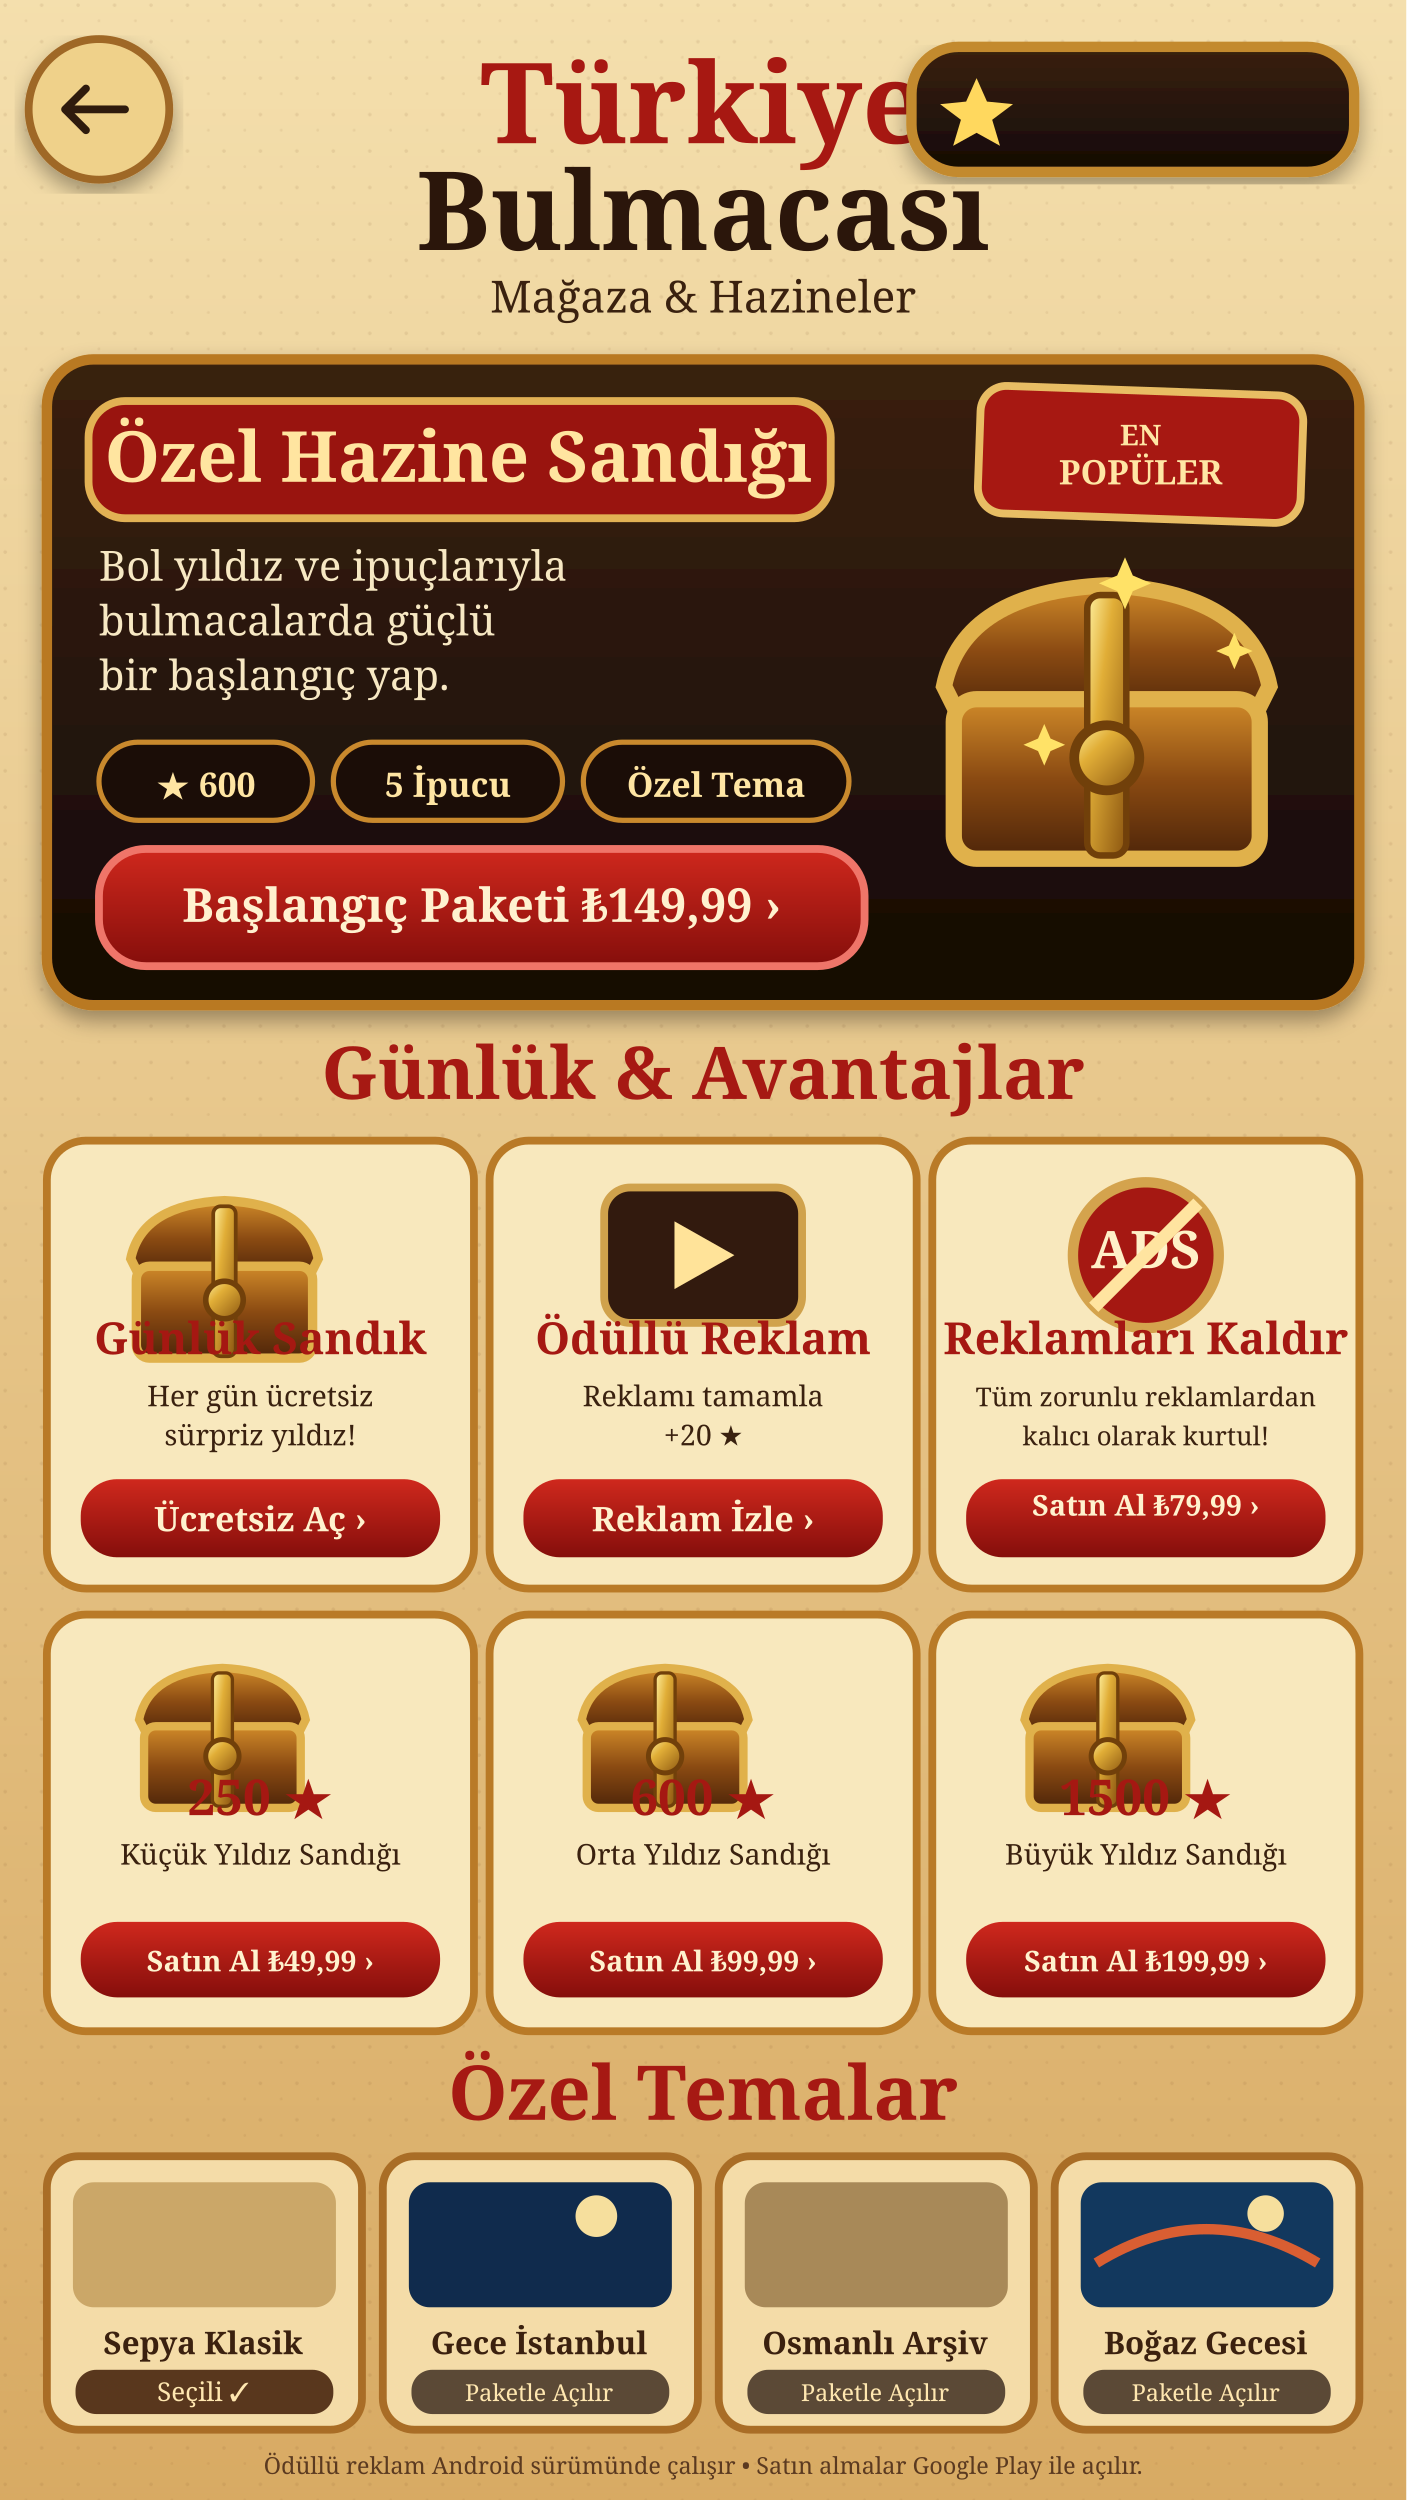
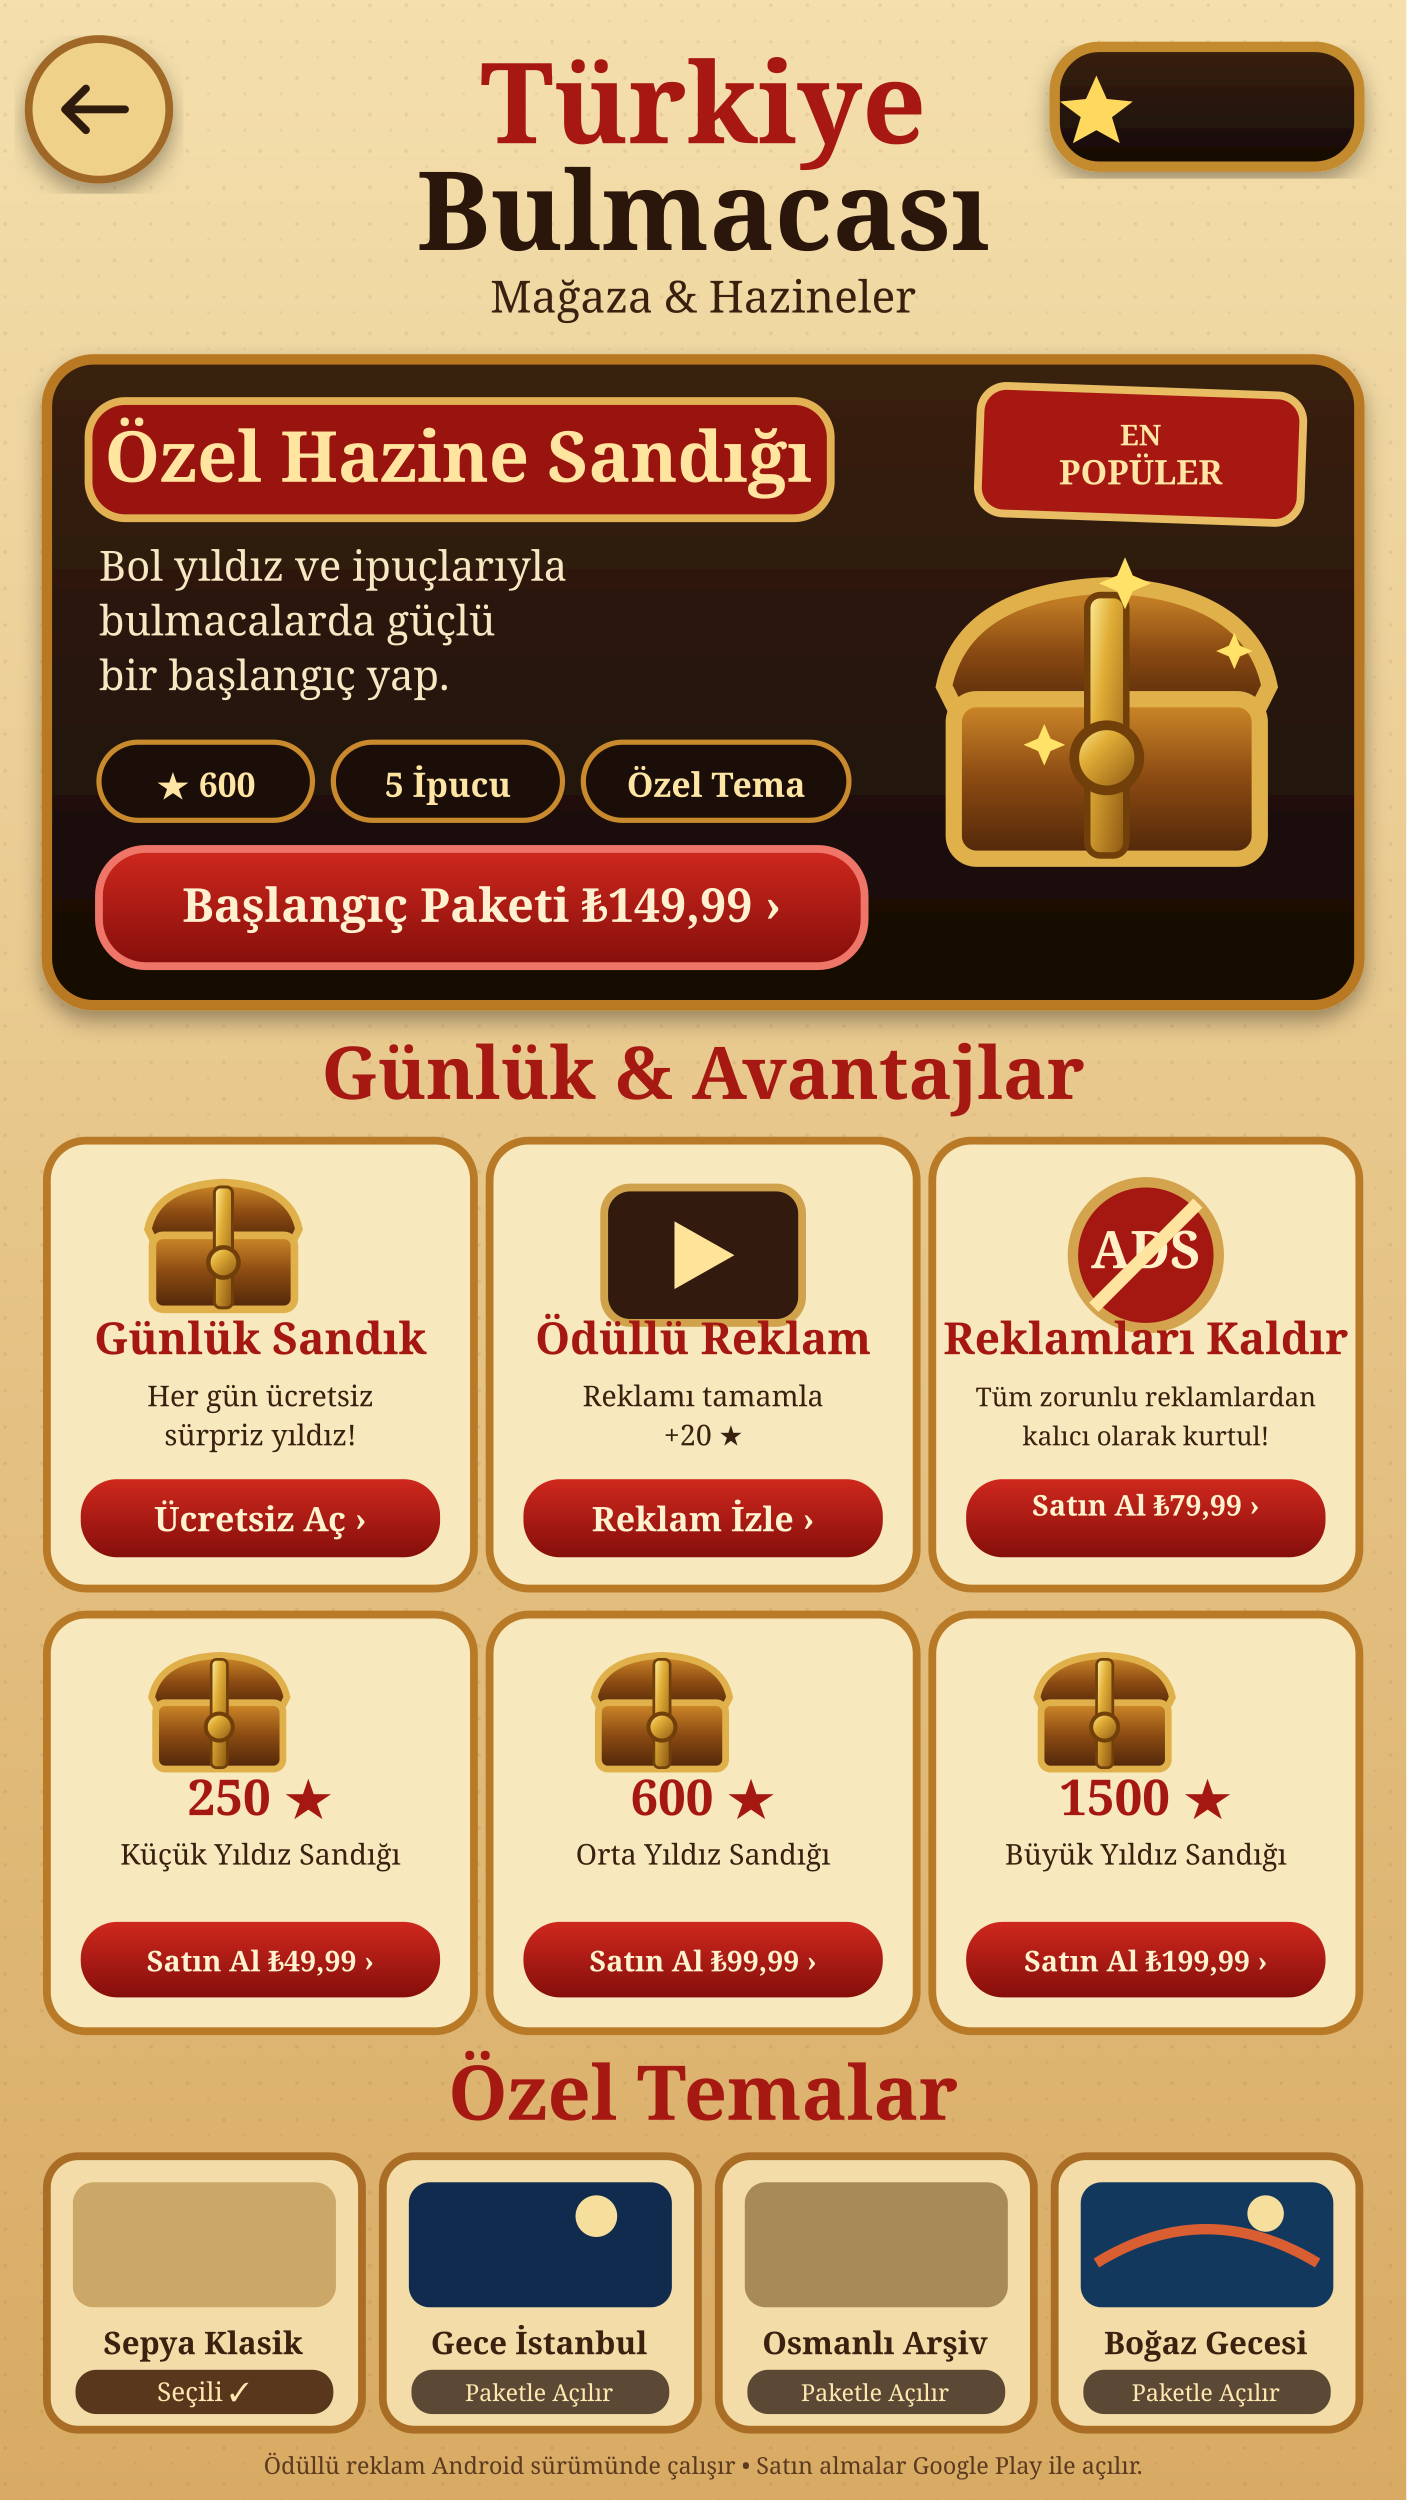
<svg xmlns="http://www.w3.org/2000/svg" width="540" height="960" viewBox="0 0 540 960">
  <defs>
    <linearGradient id="paper" x1="0" y1="0" x2="0" y2="1">
      <stop stop-color="#f4dfad" />
      <stop offset="1" stop-color="#d8aa63" />
    </linearGradient>
    <linearGradient id="dark" x1="0" y1="0" x2="0" y2="1">
      <stop stop-color="#3a210e" />
      <stop offset="1" stop-color="#140a05" />
    </linearGradient>
    <linearGradient id="red" x1="0" y1="0" x2="0" y2="1">
      <stop stop-color="#cf281d" />
      <stop offset="1" stop-color="#850e0b" />
    </linearGradient>
    <linearGradient id="wood" x1="0" y1="0" x2="0" y2="1">
      <stop stop-color="#d08a29" />
      <stop offset=".5" stop-color="#8a4a12" />
      <stop offset="1" stop-color="#4e2509" />
    </linearGradient>
    <linearGradient id="gold" x1="0" y1="0" x2="1" y2="1">
      <stop stop-color="#fff1a0" />
      <stop offset=".35" stop-color="#e1ae37" />
      <stop offset="1" stop-color="#8b5510" />
    </linearGradient>
    <filter id="shadow">
      <feDropShadow dx="0" dy="4" stdDeviation="4" flood-opacity=".35" />
    </filter>
    <pattern id="grain" width="14" height="14" patternUnits="userSpaceOnUse">
      <circle cx="2" cy="2" r=".7" fill="#6d401d" opacity=".1" />
      <circle cx="10" cy="8" r=".55" fill="#6d401d" opacity=".08" />
    </pattern>
    <g id="chest">
      <path d="M10 38 Q16 9 60 7 Q104 9 110 38 L105 48 H15 Z" fill="url(#wood)" stroke="#e0b14b" stroke-width="5" />
      <rect x="13" y="42" width="94" height="49" rx="7" fill="url(#wood)" stroke="#e0b14b" stroke-width="5" />
      <rect x="54" y="10" width="12" height="80" rx="4" fill="url(#gold)" stroke="#71400a" stroke-width="2" />
      <circle cx="60" cy="60" r="10" fill="url(#gold)" stroke="#71400a" stroke-width="3" />
    </g>
    <g id="spark">
      <path d="M0-10 L3-3 L10 0 L3 3 L0 10 L-3 3 L-10 0 L-3-3Z" fill="#ffe267" />
    </g>
  </defs>
  <rect width="540" height="960" fill="url(#paper)" />
  <rect width="540" height="960" fill="url(#grain)" />
  <circle cx="38" cy="42" r="27" fill="#efd18a" stroke="#9f6726" stroke-width="3" filter="url(#shadow)" />
  <path d="M48 42H25m0 0 8-8m-8 8 8 8" fill="none" stroke="#2f1b0d" stroke-width="3" stroke-linecap="round" stroke-linejoin="round" />
  <text x="270" y="55" text-anchor="middle" fill="#a71812" font-family="Georgia,serif" font-weight="700" font-size="43">Türkiye</text>
  <text x="270" y="96" text-anchor="middle" fill="#2b160b" font-family="Georgia,serif" font-weight="700" font-size="42">Bulmacası</text>
  <text x="270" y="120" text-anchor="middle" fill="#3a210f" font-family="Georgia,serif" font-size="17">Mağaza &amp; Hazineler</text>
-   <rect x="350" y="18" width="170" height="48" rx="18" fill="url(#dark)" stroke="#c38a2e" stroke-width="4" filter="url(#shadow)" />
-   <path d="M375 30l4 9 10 1-8 6 3 10-9-5-9 5 3-10-8-6 10-1z" fill="#ffd85e" />
+   <rect x="405" y="18" width="117" height="46" rx="17" fill="url(#dark)" stroke="#c38a2e" stroke-width="4" filter="url(#shadow)" />
+   <path d="M421 29l4 9 10 1-8 6 3 10-9-5-9 5 3-10-8-6 10-1z" fill="#ffd85e" />
  <rect x="18" y="138" width="504" height="248" rx="18" fill="url(#dark)" stroke="#b97924" stroke-width="4" filter="url(#shadow)" />
  <rect x="34" y="154" width="285" height="45" rx="14" fill="#99140f" stroke="#e2b154" stroke-width="3" />
  <text x="176" y="185" text-anchor="middle" fill="#ffe5a0" font-family="Georgia,serif" font-weight="700" font-size="27">Özel Hazine Sandığı</text>
  <rect x="376" y="150" width="124" height="49" rx="10" fill="#a71812" stroke="#e8bd64" stroke-width="3" transform="rotate(2 438 174)" />
  <text x="438" y="171" text-anchor="middle" fill="#ffe6a4" font-family="Georgia,serif" font-weight="700" font-size="11">EN</text>
  <text x="438" y="186" text-anchor="middle" fill="#ffe6a4" font-family="Georgia,serif" font-weight="700" font-size="13">POPÜLER</text>
  <text x="38" y="223" fill="#f7e8c3" font-family="Georgia,serif" font-size="16">Bol yıldız ve ipuçlarıyla</text>
  <text x="38" y="244" fill="#f7e8c3" font-family="Georgia,serif" font-size="16">bulmacalarda güçlü</text>
  <text x="38" y="265" fill="#f7e8c3" font-family="Georgia,serif" font-size="16">bir başlangıç yap.</text>
  <g transform="translate(350 216) scale(1.25)">
    <use href="#chest" />
  </g>
  <g transform="translate(432 224)">
    <use href="#spark" />
  </g>
  <g transform="translate(474 250) scale(.7)">
    <use href="#spark" />
  </g>
  <g transform="translate(401 286) scale(.8)">
    <use href="#spark" />
  </g>
  <rect x="38" y="285" width="82" height="30" rx="15" fill="#1b0d07" stroke="#c9892d" stroke-width="2" />
  <text x="79" y="306" text-anchor="middle" fill="#ffe5a3" font-family="Georgia" font-weight="700" font-size="13">★ 600</text>
  <rect x="128" y="285" width="88" height="30" rx="15" fill="#1b0d07" stroke="#c9892d" stroke-width="2" />
  <text x="172" y="306" text-anchor="middle" fill="#ffe5a3" font-family="Georgia" font-weight="700" font-size="13">5 İpucu</text>
  <rect x="224" y="285" width="102" height="30" rx="15" fill="#1b0d07" stroke="#c9892d" stroke-width="2" />
  <text x="275" y="306" text-anchor="middle" fill="#ffe5a3" font-family="Georgia" font-weight="700" font-size="13">Özel Tema</text>
  <rect x="38" y="326" width="294" height="45" rx="18" fill="url(#red)" stroke="#ef7569" stroke-width="3" />
  <text x="185" y="354" text-anchor="middle" fill="#fff1cf" font-family="Georgia" font-weight="700" font-size="18">Başlangıç Paketi  ₺149,99  ›</text>
  <text x="270" y="422" text-anchor="middle" fill="#a61913" font-family="Georgia" font-weight="700" font-size="28">Günlük &amp; Avantajlar</text>
  <g font-family="Georgia,serif" text-anchor="middle">
    <rect x="18" y="438" width="164" height="172" rx="15" fill="#f8e8bd" stroke="#b97a27" stroke-width="3" />
-     <g transform="translate(43 456) scale(.72)">
+     <g transform="translate(51 450) scale(.58)">
      <use href="#chest" />
    </g>
    <text x="100" y="520" fill="#a51812" font-weight="700" font-size="17">Günlük Sandık</text>
    <text x="100" y="540" fill="#3a210f" font-size="11">Her gün ücretsiz</text>
    <text x="100" y="555" fill="#3a210f" font-size="11">sürpriz yıldız!</text>
    <rect x="31" y="568" width="138" height="30" rx="14" fill="url(#red)" />
    <text x="100" y="588" fill="#fff2ce" font-weight="700" font-size="13">Ücretsiz Aç  ›</text>
    <rect x="188" y="438" width="164" height="172" rx="15" fill="#f8e8bd" stroke="#b97a27" stroke-width="3" />
    <rect x="232" y="456" width="76" height="52" rx="10" fill="#321a0e" stroke="#d0a24c" stroke-width="3" />
    <path d="M259 469l23 13-23 13z" fill="#ffe399" />
    <text x="270" y="520" fill="#a51812" font-weight="700" font-size="17">Ödüllü Reklam</text>
    <text x="270" y="540" fill="#3a210f" font-size="11">Reklamı tamamla</text>
    <text x="270" y="555" fill="#3a210f" font-size="11">+20 ★</text>
    <rect x="201" y="568" width="138" height="30" rx="14" fill="url(#red)" />
    <text x="270" y="588" fill="#fff2ce" font-weight="700" font-size="13">Reklam İzle  ›</text>
    <rect x="358" y="438" width="164" height="172" rx="15" fill="#f8e8bd" stroke="#b97a27" stroke-width="3" />
    <circle cx="440" cy="482" r="28" fill="#a51812" stroke="#d4a34d" stroke-width="4" />
    <text x="440" y="487" fill="#fff0c7" font-weight="700" font-size="20">ADS</text>
    <path d="M420 502l40-40" stroke="#ffe4a0" stroke-width="5" />
    <text x="440" y="520" fill="#a51812" font-weight="700" font-size="17">Reklamları Kaldır</text>
    <text x="440" y="540" fill="#3a210f" font-size="10">Tüm zorunlu reklamlardan</text>
    <text x="440" y="555" fill="#3a210f" font-size="10">kalıcı olarak kurtul!</text>
    <rect x="371" y="568" width="138" height="30" rx="14" fill="url(#red)" />
    <text x="440" y="582" fill="#fff2ce" font-weight="700" font-size="11">Satın Al  ₺79,99  ›</text>
    <rect x="18" y="620" width="164" height="160" rx="15" fill="#f8e8bd" stroke="#b97a27" stroke-width="3" />
-     <g transform="translate(47 636) scale(.64)">
+     <g transform="translate(53 632) scale(.52)">
      <use href="#chest" />
    </g>
    <text x="100" y="697" fill="#a51812" font-weight="700" font-size="19">250 ★</text>
    <text x="100" y="716" fill="#3a210f" font-size="11">Küçük Yıldız Sandığı</text>
    <rect x="31" y="738" width="138" height="29" rx="14" fill="url(#red)" />
    <text x="100" y="757" fill="#fff2ce" font-weight="700" font-size="11">Satın Al  ₺49,99  ›</text>
    <rect x="188" y="620" width="164" height="160" rx="15" fill="#f8e8bd" stroke="#b97a27" stroke-width="3" />
-     <g transform="translate(217 636) scale(.64)">
+     <g transform="translate(223 632) scale(.52)">
      <use href="#chest" />
    </g>
    <text x="270" y="697" fill="#a51812" font-weight="700" font-size="19">600 ★</text>
    <text x="270" y="716" fill="#3a210f" font-size="11">Orta Yıldız Sandığı</text>
    <rect x="201" y="738" width="138" height="29" rx="14" fill="url(#red)" />
    <text x="270" y="757" fill="#fff2ce" font-weight="700" font-size="11">Satın Al  ₺99,99  ›</text>
    <rect x="358" y="620" width="164" height="160" rx="15" fill="#f8e8bd" stroke="#b97a27" stroke-width="3" />
-     <g transform="translate(387 636) scale(.64)">
+     <g transform="translate(393 632) scale(.52)">
      <use href="#chest" />
    </g>
    <text x="440" y="697" fill="#a51812" font-weight="700" font-size="19">1500 ★</text>
    <text x="440" y="716" fill="#3a210f" font-size="11">Büyük Yıldız Sandığı</text>
    <rect x="371" y="738" width="138" height="29" rx="14" fill="url(#red)" />
    <text x="440" y="757" fill="#fff2ce" font-weight="700" font-size="11">Satın Al  ₺199,99  ›</text>
  </g>
  <text x="270" y="814" text-anchor="middle" fill="#a61913" font-family="Georgia" font-weight="700" font-size="29">Özel Temalar</text>
  <g font-family="Georgia,serif" text-anchor="middle">
    <g>
      <rect x="18" y="828" width="121" height="105" rx="12" fill="#f4dca8" stroke="#a96d26" stroke-width="3" />
      <rect x="28" y="838" width="101" height="48" rx="8" fill="#cba768" />
      <text x="78" y="904" fill="#3b210f" font-weight="700" font-size="12">Sepya Klasik</text>
      <rect x="29" y="910" width="99" height="17" rx="8" fill="#59371d" />
      <text x="78" y="922" fill="#ffe7b0" font-size="10">Seçili ✓</text>
    </g>
    <g>
      <rect x="147" y="828" width="121" height="105" rx="12" fill="#f4dca8" stroke="#a96d26" stroke-width="3" />
      <rect x="157" y="838" width="101" height="48" rx="8" fill="#102b4d" />
      <circle cx="229" cy="851" r="8" fill="#f6df9d" />
      <text x="207" y="904" fill="#3b210f" font-weight="700" font-size="12">Gece İstanbul</text>
      <rect x="158" y="910" width="99" height="17" rx="8" fill="#5b4936" />
      <text x="207" y="922" fill="#ffe7b0" font-size="9">Paketle Açılır</text>
    </g>
    <g>
      <rect x="276" y="828" width="121" height="105" rx="12" fill="#f4dca8" stroke="#a96d26" stroke-width="3" />
      <rect x="286" y="838" width="101" height="48" rx="8" fill="#a88958" />
      <text x="336" y="904" fill="#3b210f" font-weight="700" font-size="12">Osmanlı Arşiv</text>
      <rect x="287" y="910" width="99" height="17" rx="8" fill="#5b4936" />
      <text x="336" y="922" fill="#ffe7b0" font-size="9">Paketle Açılır</text>
    </g>
    <g>
      <rect x="405" y="828" width="117" height="105" rx="12" fill="#f4dca8" stroke="#a96d26" stroke-width="3" />
      <rect x="415" y="838" width="97" height="48" rx="8" fill="#12385e" />
      <path d="M421 869Q463 843 506 869" fill="none" stroke="#d95e32" stroke-width="4" />
      <circle cx="486" cy="850" r="7" fill="#f6df9d" />
      <text x="463" y="904" fill="#3b210f" font-weight="700" font-size="12">Boğaz Gecesi</text>
      <rect x="416" y="910" width="95" height="17" rx="8" fill="#5b4936" />
      <text x="463" y="922" fill="#ffe7b0" font-size="9">Paketle Açılır</text>
    </g>
  </g>
  <text x="270" y="950" text-anchor="middle" fill="#5b3a20" font-family="Georgia" font-size="9">Ödüllü reklam Android sürümünde çalışır • Satın almalar Google Play ile açılır.</text>
</svg>
